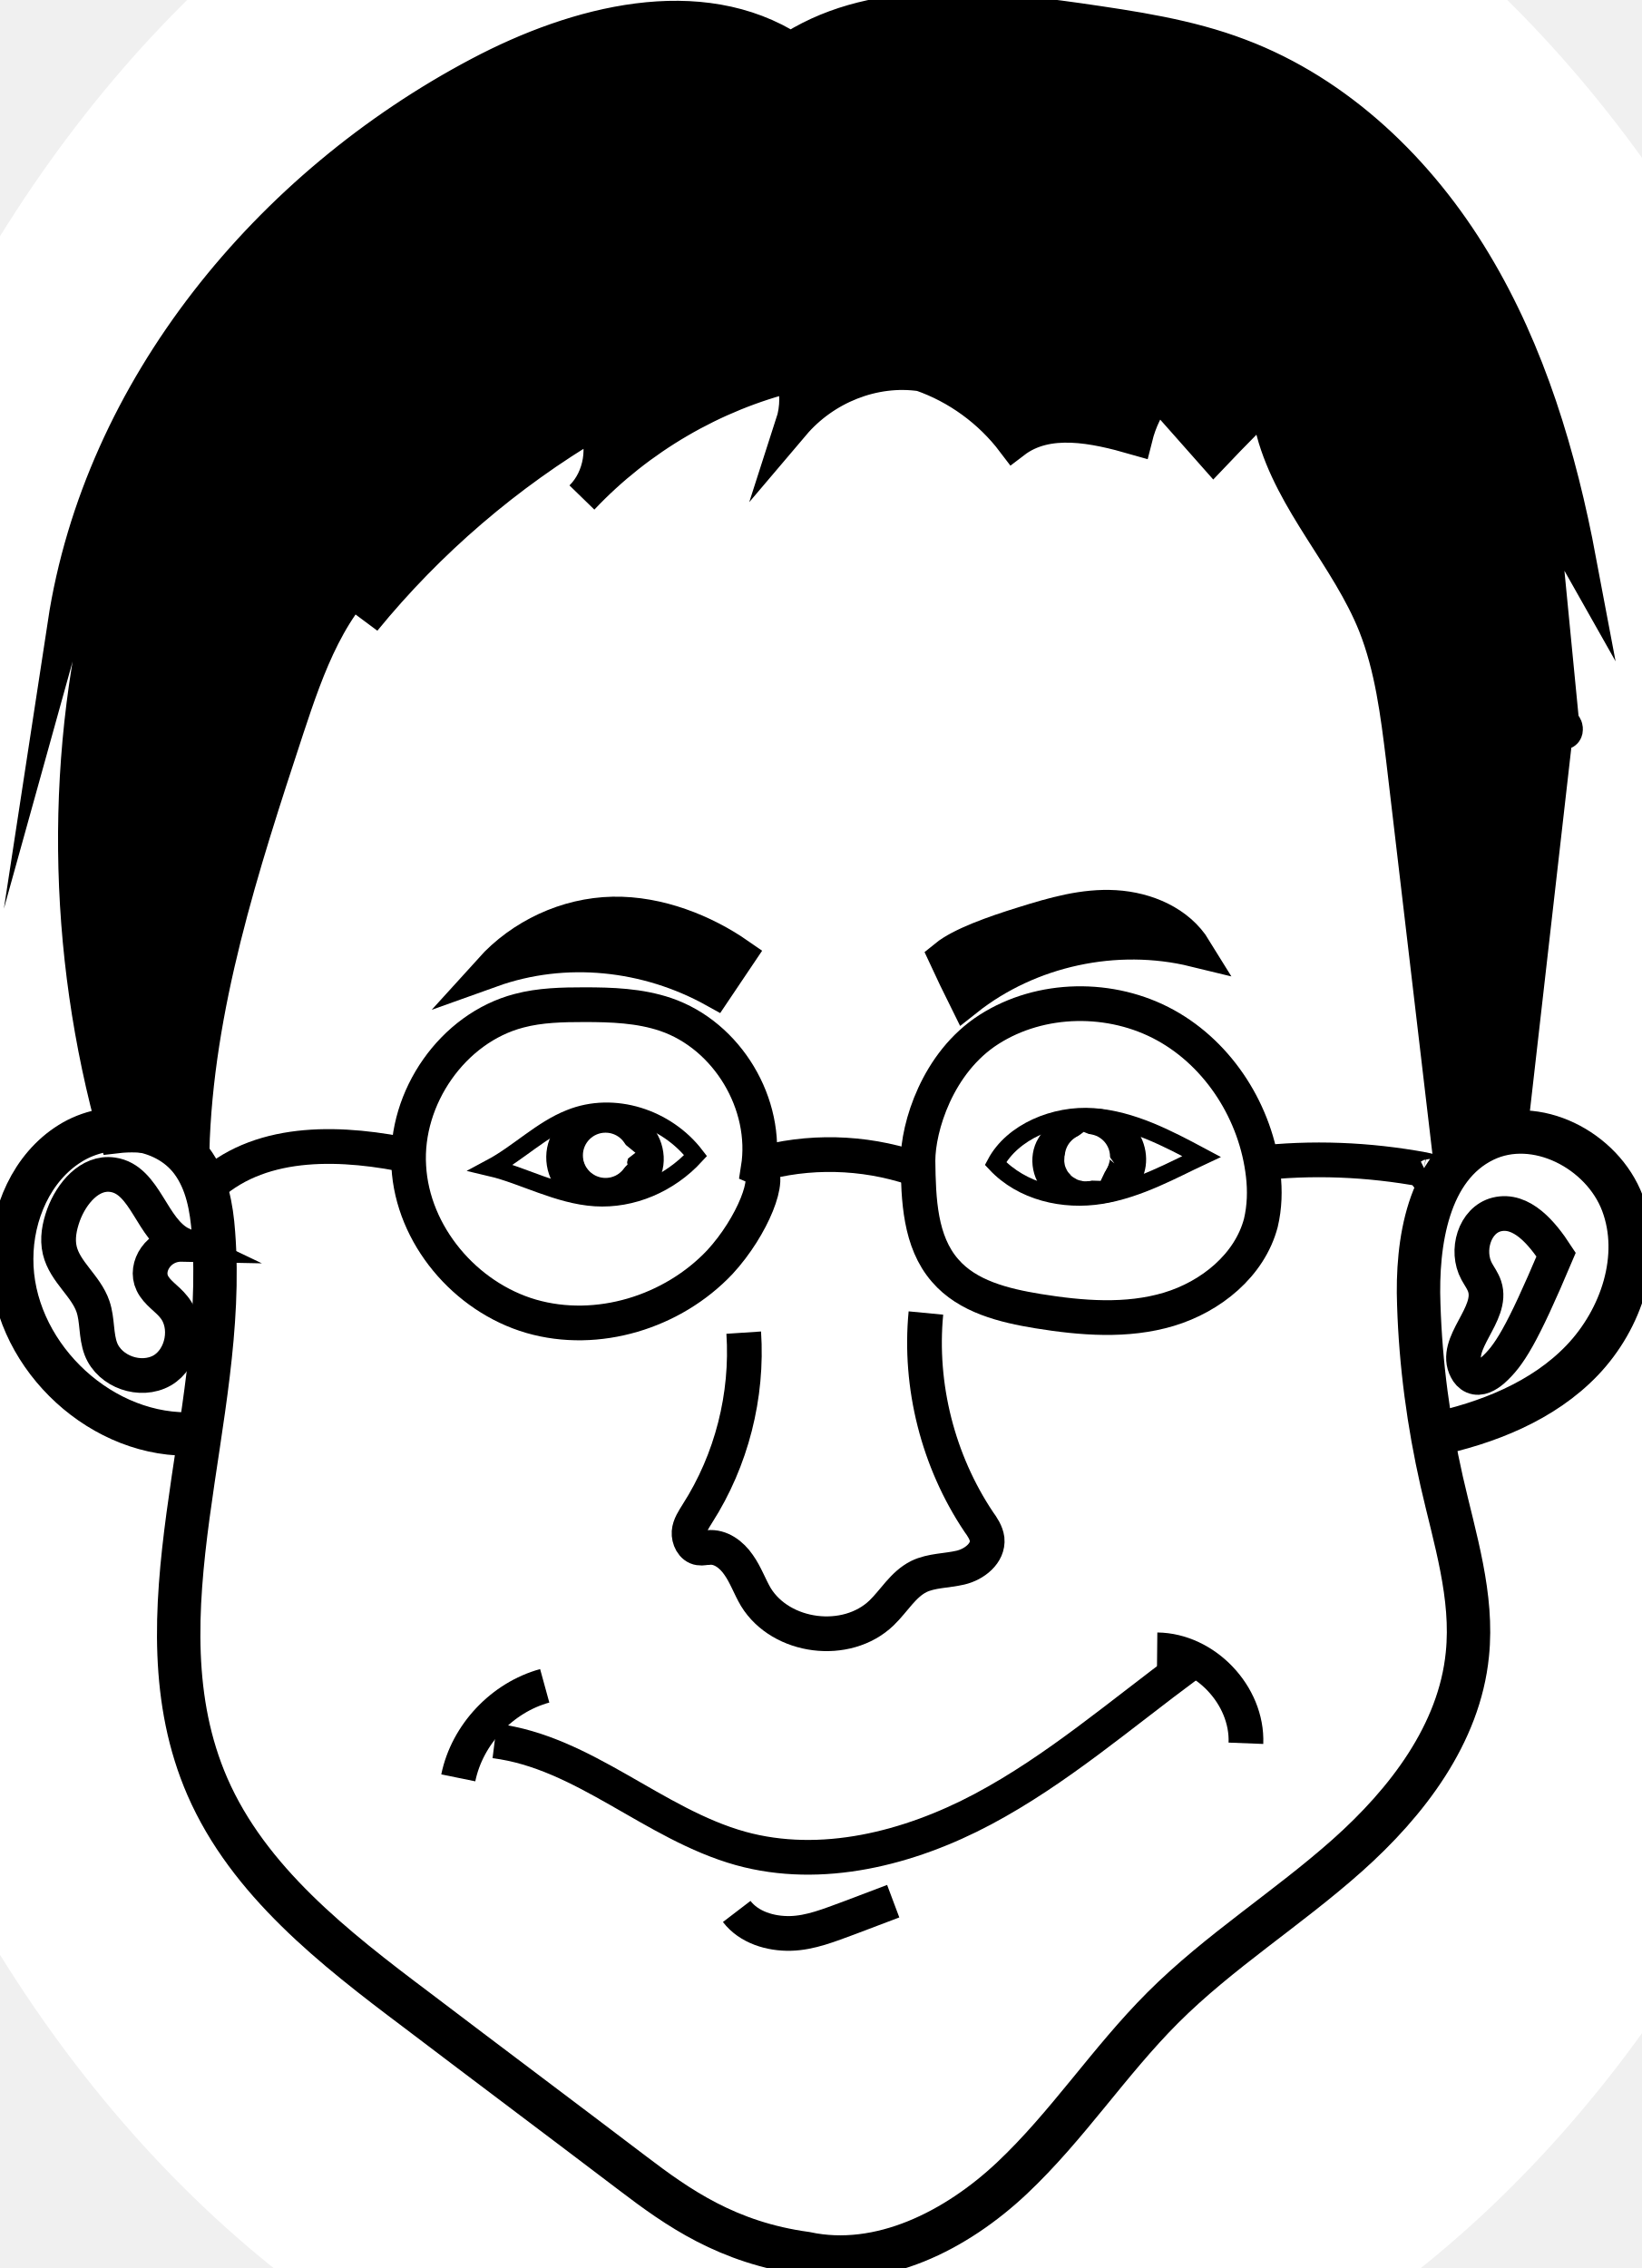
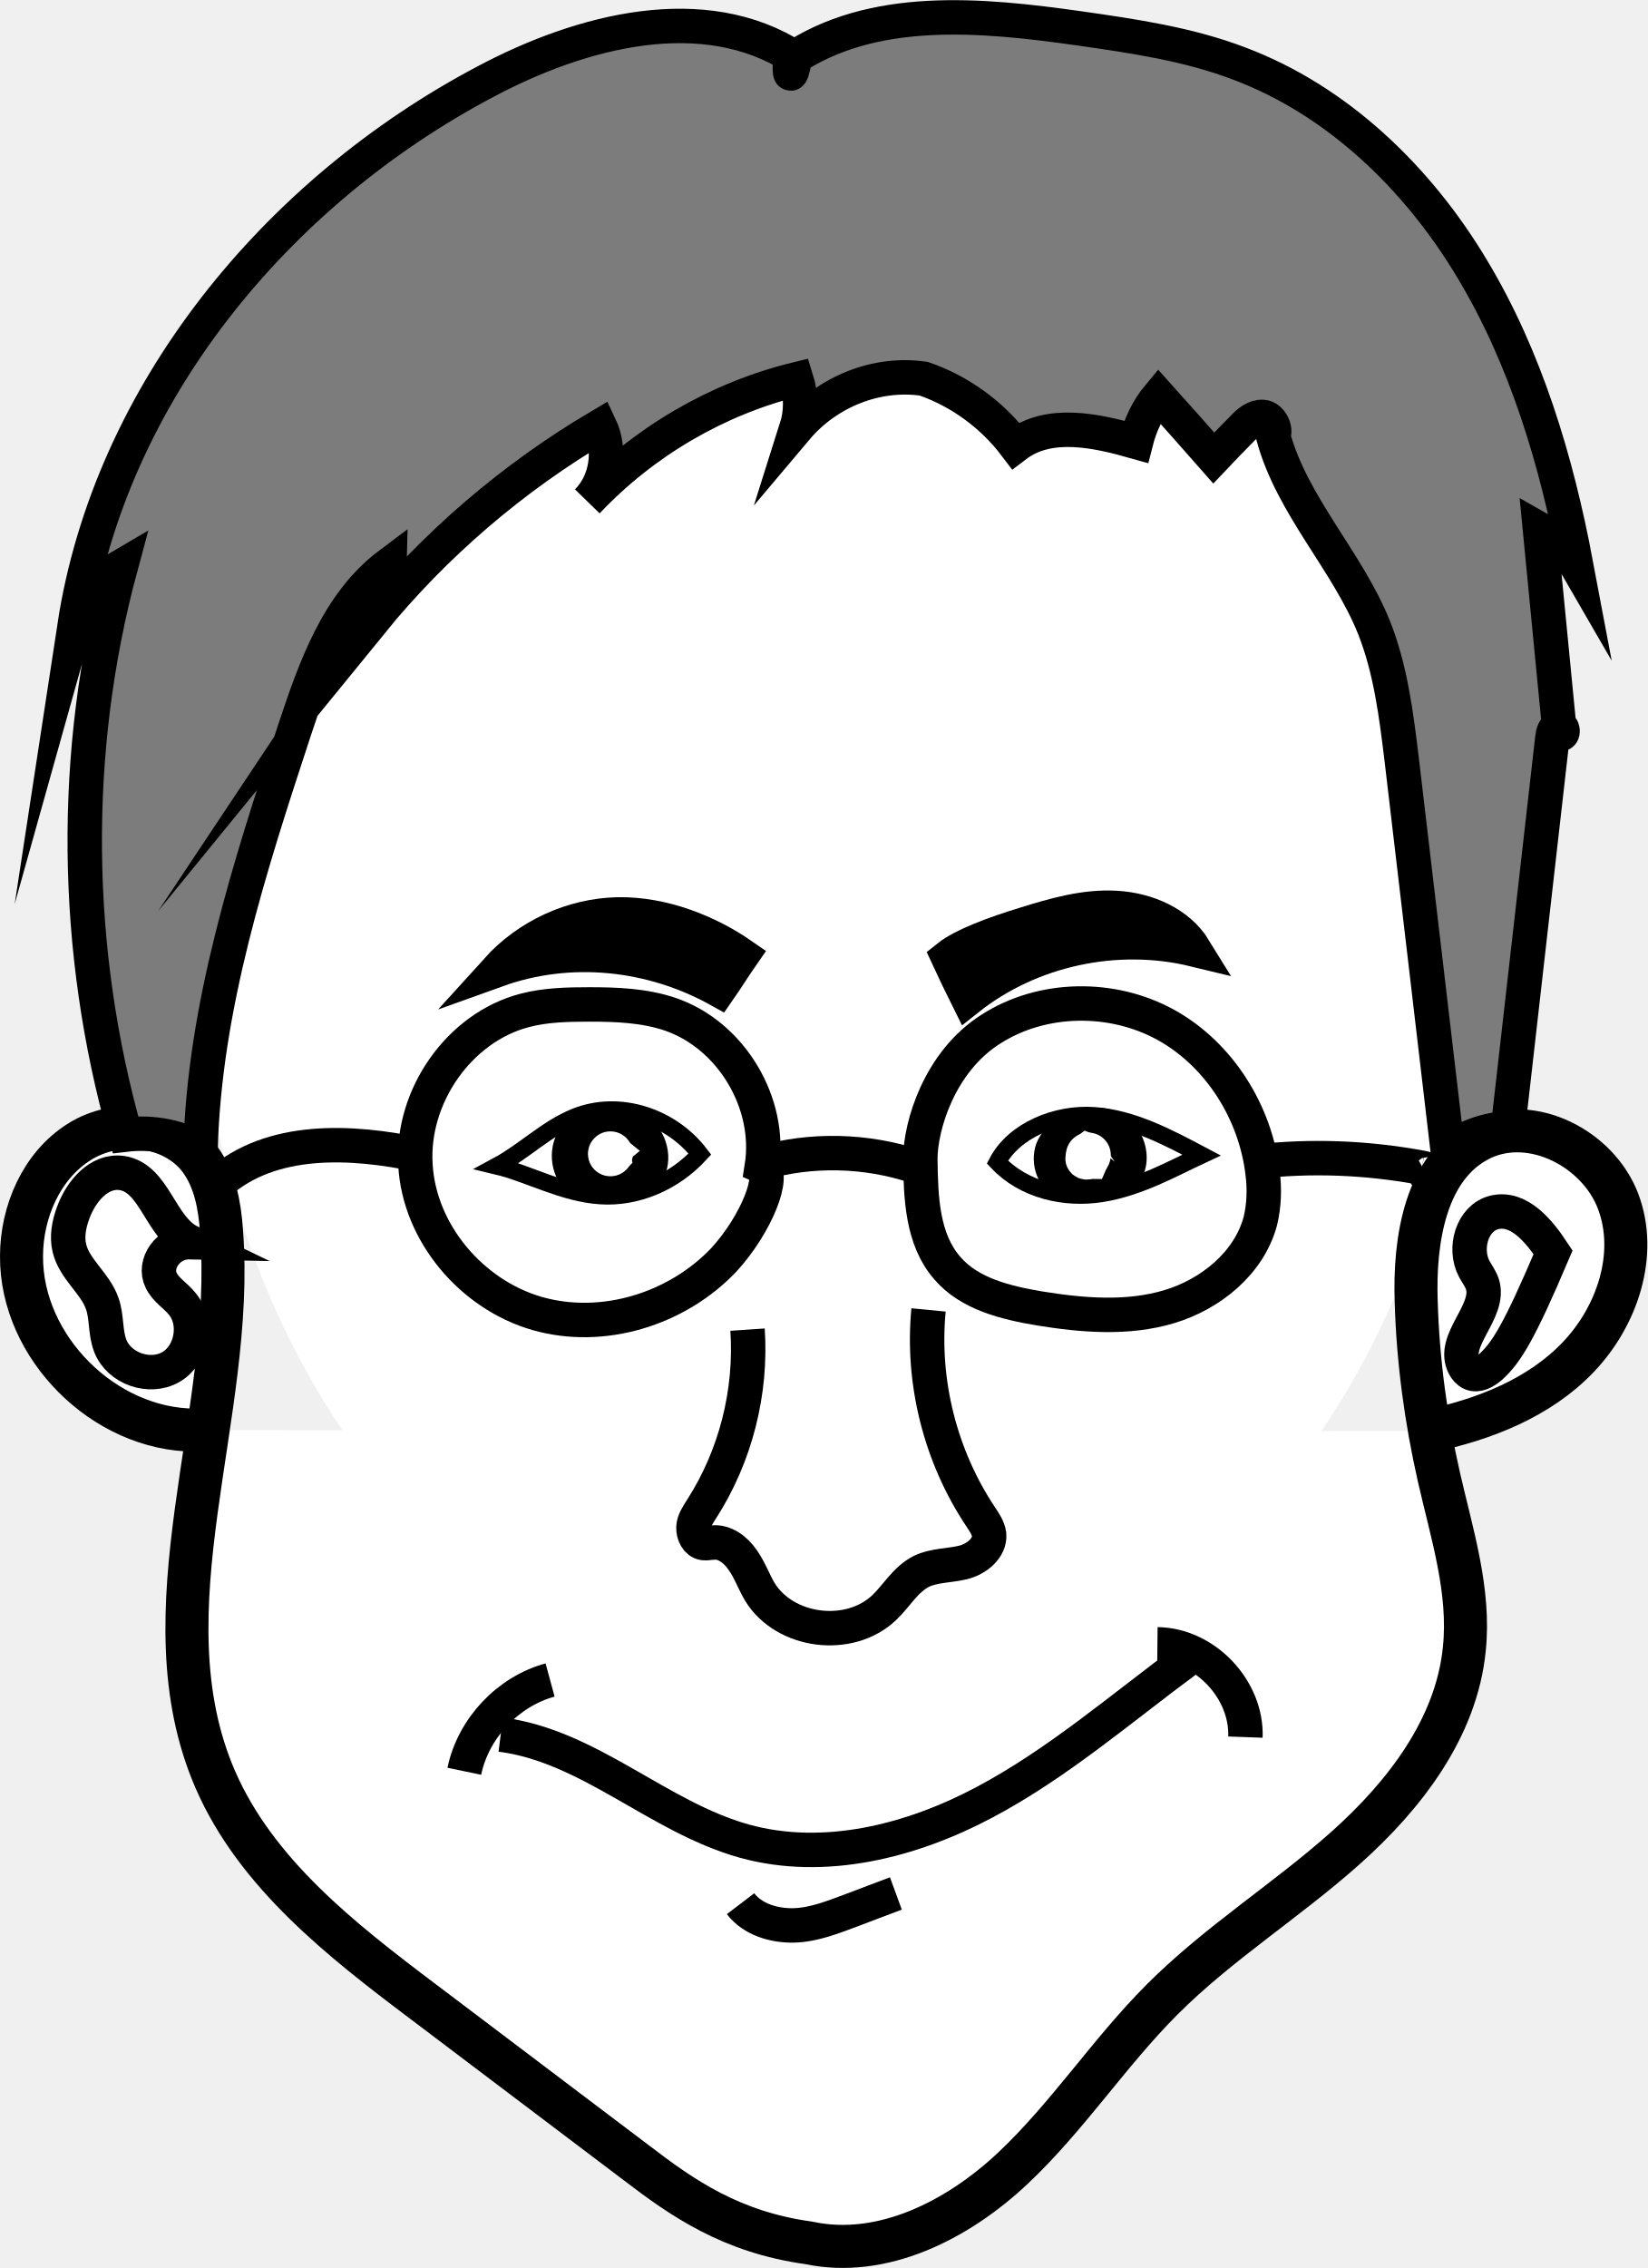
- <svg xmlns="http://www.w3.org/2000/svg" version="1.1" id="svg59" x="0px" y="0px" viewBox="0 0 653 902" style="enable-background:new 0 0 653 902;" xml:space="preserve">
-   <defs id="defs33" />
+ <svg xmlns="http://www.w3.org/2000/svg" version="1.1" id="svg59" x="0px" y="0px" viewBox="0 0 660.808 909.463" xml:space="preserve" width="660.808" height="909.463">
+   <defs id="defs36" />
  <style type="text/css" id="style2">
- 	.st0{fill:none;stroke:#000000;stroke-width:9.29;stroke-miterlimit:18.58;}
- 	.st1{fill:none;stroke:#000000;stroke-width:7.432;stroke-miterlimit:18.58;}
- 	.st2{stroke:#000000;stroke-width:7.432;stroke-miterlimit:18.58;}
- 	.st3{fill:none;stroke:#000000;stroke-width:3.716;stroke-miterlimit:18.58;}
- 	.st4{stroke:#000000;stroke-width:3.716;stroke-miterlimit:18.58;}
- 	.st5{fill:none;stroke:#FFFFFF;stroke-width:7.432;stroke-miterlimit:18.58;}
- 	.st6{fill:#FFFFFF;stroke:#000000;stroke-width:7.432;stroke-miterlimit:18.58;}
- 	.st7{display:none;}
- 	.st8{display:inline;fill:none;stroke:#000000;stroke-width:4;stroke-miterlimit:10;}
- 	.st9{display:inline;stroke:#000000;stroke-width:4;stroke-miterlimit:10;}
+ 	.st0{display:none;}
+ 	.st1{display:inline;fill:none;stroke:#000000;stroke-width:4;stroke-miterlimit:10;}
+ 	.st2{display:inline;stroke:#000000;stroke-width:4;stroke-miterlimit:10;}
+ 	.st3{fill:#FFFFFF;stroke:#000000;stroke-width:17.26;stroke-miterlimit:34.521;}
+ 	.st4{fill:none;stroke:#000000;stroke-width:13.808;stroke-miterlimit:34.521;}
+ 	.st5{fill:#FFFFFF;stroke:#000000;stroke-width:13.808;stroke-miterlimit:34.521;}
+ 	.st6{stroke:#000000;stroke-width:13.808;stroke-miterlimit:34.521;}
+ 	.st7{fill:#7C7C7C;stroke:#000000;stroke-width:13.808;stroke-miterlimit:34.521;}
+ 	.st8{fill:none;stroke:#000000;stroke-width:6.904;stroke-miterlimit:34.521;}
+ 	.st9{stroke:#000000;stroke-width:6.904;stroke-miterlimit:34.521;}
+ 	.st10{fill:none;stroke:#FFFFFF;stroke-width:13.808;stroke-miterlimit:34.521;}
+ 	.st11{fill:#FFFFFF;}
</style>
-   <ellipse style="opacity:1;fill:#ffffff;fill-opacity:1;fill-rule:evenodd;stroke:#ffffff;stroke-width:60.382;stroke-miterlimit:4;stroke-dasharray:none;stroke-opacity:1" id="path841" cx="336.951" cy="435.7" rx="399.564" ry="519.647" />
-   <g id="Face" transform="matrix(1.857972,0,0,1.857972,-637.8414,-271.3446)">
-     <path id="path7" class="st0" d="M383.3,453c-19.7,0-37.6-17.9-37.5-37.5   c0-9.6,4.3-19.6,12.5-24.7c8.1-5.1,20.2-4,26,3.7c3.3,4.4,4.3,10,4.7,15.5c3.1,39.8-17.2,81.9-1.3,118.5   c8.8,20.2,27.1,34.5,44.8,47.8c15.4,11.7,30.9,23.3,46.3,35c9.6,7.3,20.2,14.8,37,17.1c15.9,3.4,32.2-4.9,44.1-16.1   s20.8-25,32.3-36.5c12.1-12.1,26.7-21.2,39.5-32.6s24-26,25.7-43c1.3-12.5-2.7-24.8-5.5-37.1c-2.8-12.4-4.5-25-4.9-37.8   c-0.5-13.4,2-29.4,14-35.2c11-5.3,25.3,2.1,29.6,13.5c4.3,11.4-0.2,24.8-8.6,33.6s-20.4,13.5-32.3,16" />
-     <path id="path9" class="st1" d="M501,555.2c2.6,3.4,7.2,4.8,11.5,4.7s8.4-1.8,12.5-3.3   c3.2-1.2,6.3-2.4,9.5-3.6" />
-     <path id="path11" class="st1" d="M449.2,518.7c19.1,2.4,34,17.8,52.6,23   c17.3,4.8,36.1,0,51.9-8.4s29.5-20.3,44-31" />
-     <path id="path13" class="st1" d="M459.9,506.9c-9.1,2.5-16.6,10.4-18.5,19.7" />
-     <path id="path15" class="st1" d="M591,499.2c10.2,0.1,19.4,9.7,19,20" />
-     <path id="path17" class="st1" d="M502.5,431.3c0.9,13.5-2.6,27.3-9.9,38.7   c-0.8,1.3-1.7,2.6-1.8,4s0.7,3.2,2.2,3.4c0.6,0.1,1.2-0.1,1.9-0.1c2.6-0.3,5,1.5,6.5,3.7c1.5,2.1,2.4,4.7,3.7,6.9   c5.4,8.8,19.4,10.6,26.9,3.4c2.7-2.6,4.6-6.1,8-7.8c2.7-1.3,5.9-1.2,8.9-1.9s6-3.1,5.7-6.1c-0.2-1.4-1-2.6-1.8-3.7   c-8.7-13-12.8-29.1-11.3-44.7" />
-     <path id="path19" class="st1" d="M676.4,414.6c-3-4.6-7.4-9.9-12.7-8.6   c-4.8,1.2-6.7,7.8-4.3,12.2c0.6,1.1,1.3,2,1.7,3.2c2,6-6.9,12.2-3.9,17.8c0.3,0.6,0.8,1.2,1.5,1.5c1.4,0.6,2.9-0.3,4.1-1.3   C666.3,436.3,669,432.1,676.4,414.6L676.4,414.6z" />
-     <path id="path21" class="st1" d="M382.2,412.4c-6.5-3.1-7.7-13.9-14.8-14.9   c-4.9-0.7-8.8,4-10.5,8.6c-0.9,2.5-1.4,5.1-0.8,7.6c1.1,4.6,5.6,7.6,7.1,12c1,2.9,0.6,6.2,1.7,9.1c1.9,4.9,8.5,7.2,13.1,4.6   c4.5-2.6,5.8-9.6,2.5-13.6c-1.4-1.8-3.6-3-4.6-5.1C374.2,417.2,377.3,412.3,382.2,412.4L382.2,412.4z" />
-     <path id="path23" class="st1" d="M505.6,396.2c2.2-13.8-6.6-28.5-19.8-33   c-5.6-1.9-11.6-2.1-17.4-2.1c-4.7,0-9.5,0.1-14,1.3c-14.2,3.7-24.5,18.6-23.6,33.3c0.8,14.7,12.1,28,26.2,32.1   c14.2,4.1,30.3-0.9,40.4-11.6C504.4,408.6,508.7,397.7,505.6,396.2L505.6,396.2z" />
-     <path id="path25" class="st1" d="M539.8,394.5c0.1,8.3,0.4,17.3,5.8,23.5   c4.8,5.6,12.6,7.5,19.9,8.7c9.3,1.5,19,2.3,28-0.4c9-2.7,17.3-9.4,19.7-18.5c0.8-3.4,0.9-6.9,0.5-10.3c-1.5-13.1-9.3-25.6-20.9-32   c-11.6-6.4-26.7-6.2-37.8,0.9S539.8,387.4,539.8,394.5L539.8,394.5z" />
-     <path id="path27" class="st1" d="M612.1,395.1c12-1.4,24.1-0.9,36,1.3c0.7,0.1,1.5,0.4,1.5,1.1   s-1.4,0.2-0.8-0.1" />
-     <path id="path29" class="st1" d="M431.8,393.6c-14.9-3.2-32.1-4-43.5,6.1" />
-     <path id="path31" class="st2" d="M545.8,350.9c1.4,3,2.8,6,4.3,9c13.5-10.7,32.1-14.7,48.9-10.6   c-3.5-5.7-10.3-8.6-17-9s-13.2,1.5-19.6,3.5C555.9,345.8,549,348.3,545.8,350.9L545.8,350.9z" />
-     <path id="path33" class="st2" d="M501.3,350.5c-1.7,2.5-3.3,5-5,7.5c-14.4-8-32-10-47.9-4.3   c6.6-7.3,16.2-11.8,26.1-12C484.3,341.5,494.1,345.5,501.3,350.5z" />
-     <path id="path35" class="st2" d="M512.8,156.8c-19.7-12.7-46-5.9-66.8,5.1   c-45.1,23.8-81.1,67.3-88.8,117.7c1.5-5.4,5.2-10.2,10-13c-10.8,40-10.2,82.9,1,122.6c5.9-0.7,12,0.5,16.2,3.3   c0.8-31,10.6-61.1,20.3-90.6c4.4-13.3,9.3-27.4,20.5-35.8c-0.1,4.5-1.5,8.9-4,12.6c13.8-16.9,30.6-31.3,49.4-42.4   c2.5,5.2,1.4,12.1-2.7,16.2c12.1-12.8,28-22.1,45.1-26.3c1.1,3.4,1.1,7.2,0,10.6c6.7-7.9,17.3-12.2,27.5-10.7   c7.8,2.7,14.8,7.8,19.8,14.4c7.2-5.5,17.3-3.3,26-0.8c0.9-3.6,2.5-7,4.9-9.9c4,4.4,7.9,8.9,11.9,13.4c2-2.1,4.1-4.3,6.2-6.4   c1.2-1.3,2.7-2.6,4.4-2.5s3,2.8,2.2,4.1c4.1,15.1,16,26.9,21.8,41.4c3.6,9.1,4.8,18.9,6,28.6c3.3,28,6.6,56,9.9,84.1   c3.8-2.8,8.4-4.4,13-4.7c3.2-28.1,6.4-56.1,9.6-84.2c0.1-1,0.4-2.2,1.4-2.4c1-0.2,1.1,1.9,0.2,1.5c-1.4-14.7-2.9-29.5-4.3-44.2   c3.2,1.8,6,4.4,7.8,7.6c-4.2-22.3-10.8-44.5-22.5-63.9c-11.7-19.5-29-36.2-50.2-44.2c-11-4.2-22.8-5.9-34.5-7.6   c-21.3-3-44.7-5.2-62.5,6.9C511.6,159.9,511.6,162.5,512.8,156.8L512.8,156.8z" />
-     <path id="path37" class="st3" d="M600.5,393.6c-7.3-3.9-14.9-7.9-23.2-8.5   c-8.2-0.6-17.3,3.2-20.9,10c5.7,6.1,14.6,8.1,22.6,6.8C587.1,400.6,594.5,396.4,600.5,393.6z" />
-     <path id="path39" class="st4" d="M577.1,386.7c-3.7-0.9-8,0.6-9.9,3.9c-2,3.2-1.1,8,2.1,10.1   c2,1.3,4.6,1.4,7,1.3c3.1-0.1,6.6-0.5,8.7-2.8c0.9-1,1.5-2.4,1.7-3.8c0.5-3.5-1.3-7.3-4.5-9C579,384.6,574.8,385.1,577.1,386.7   L577.1,386.7z" />
-     <path id="path41" class="st4" d="M473,384.1c-4.3,0-8.6,2.4-10.3,6.4c-1.6,4,0,9.2,3.9,10.9   c2.2,1,4.7,0.8,7.1,0.6c2.8-0.3,5.8-0.8,7.8-2.7c3-2.9,2.5-8.3-0.4-11.3C478.3,384.9,473.7,383.9,473,384.1L473,384.1z" />
-     <path id="path43" class="st3" d="M448.4,396c5.8-3.1,10.8-8.2,16.9-10.6c9.4-3.8,20.7-0.1,26.9,8   c-5.6,6.1-13.6,9.5-21.5,9C462.8,401.9,455.2,397.6,448.4,396z" />
-     <path id="path45" class="st5" d="M576.3,393.7c-0.5-0.7-1.8,0.2-1.4,1s1.7,0.6,2-0.2   s-0.3-1.7-1.1-2c-1,0.7-0.4,2.6,0.8,2.6C576.9,394.5,576.1,393.8,576.3,393.7L576.3,393.7z" />
-     <path id="path47" class="st6" d="M473.4,393.9c-0.2-0.4-0.8-0.6-1.1-0.2s0.3,1,0.6,0.6   c0.3-0.3-0.5-0.8-0.5-0.4c0,0.5,0.8,0.6,1,0.2C473.6,393.8,473,393.2,473.4,393.9z" />
-     <path id="path49" class="st5" d="M473.4,392.7c-0.6-0.5-1.6,0.1-1.5,0.9c0.1,0.7,1.2,1,1.7,0.5   c-0.1-0.5-0.6-0.8-1-0.7c-0.3,0.1-0.3,0.6-0.1,0.8s0.6,0,0.7-0.3C472.8,393.6,472.5,393.4,473.4,392.7z" />
-     <path id="path51" class="st1" d="M507.5,394.8c10.9-2.7,22.7-2,33.3,2" />
+   <g id="g871" transform="translate(4.031136,3.177551)">
+     <ellipse ry="306.983" rx="253.831" cy="375.898" cx="329.763" id="path845" style="opacity:1;fill:#ffffff;fill-opacity:1;fill-rule:evenodd;stroke:none;stroke-width:61.542;stroke-miterlimit:4;stroke-dasharray:none;stroke-opacity:1" />
+     <g id="g33">
+       <path d="M 74.3,570.3 C 37.7,570.3 4.4,537 4.6,500.6 c 0,-17.8 8,-36.4 23.2,-45.9 15,-9.5 37.5,-7.4 48.3,6.9 6.1,8.2 8,18.6 8.7,28.8 5.8,73.9 -32,152.2 -2.4,220.2 16.4,37.5 50.4,64.1 83.2,88.8 28.6,21.7 57.4,43.3 86,65 17.8,13.6 37.5,27.5 68.7,31.8 29.5,6.3 59.8,-9.1 81.9,-29.9 22.1,-20.8 38.6,-46.4 60,-67.8 22.5,-22.5 49.6,-39.4 73.4,-60.6 23.8,-21.2 44.6,-48.3 47.7,-79.9 2.4,-23.2 -5,-46.1 -10.2,-68.9 -5.2,-23 -8.4,-46.4 -9.1,-70.2 -0.9,-24.9 3.7,-54.6 26,-65.4 20.4,-9.8 47,3.9 55,25.1 8,21.2 -0.4,46.1 -16,62.4 -15.6,16.4 -37.9,25.1 -60,29.7" class="st3" id="path7" style="fill:#ffffff;stroke:#000000;stroke-width:17.26;stroke-miterlimit:34.521" />
+       <path d="m 293,760.2 c 4.8,6.3 13.4,8.9 21.4,8.7 8,-0.2 15.6,-3.3 23.2,-6.1 5.9,-2.2 11.7,-4.5 17.7,-6.7" class="st4" id="path9" style="fill:none;stroke:#000000;stroke-width:13.808;stroke-miterlimit:34.521" />
+       <path d="m 196.8,692.4 c 35.5,4.5 63.2,33.1 97.7,42.7 32.1,8.9 67.1,0 96.4,-15.6 29.4,-15.6 54.8,-37.7 81.8,-57.6" class="st4" id="path11" style="fill:none;stroke:#000000;stroke-width:13.808;stroke-miterlimit:34.521" />
+       <path d="m 216.6,670.5 c -16.9,4.6 -30.8,19.3 -34.4,36.6" class="st4" id="path13" style="fill:none;stroke:#000000;stroke-width:13.808;stroke-miterlimit:34.521" />
+       <path d="m 460.2,656.2 c 19,0.2 36,18 35.3,37.2" class="st4" id="path15" style="fill:none;stroke:#000000;stroke-width:13.808;stroke-miterlimit:34.521" />
+       <path d="m 295.8,530 c 1.7,25.1 -4.8,50.7 -18.4,71.9 -1.5,2.4 -3.2,4.8 -3.3,7.4 -0.1,2.6 1.3,5.9 4.1,6.3 1.1,0.2 2.2,-0.2 3.5,-0.2 4.8,-0.6 9.3,2.8 12.1,6.9 2.8,3.9 4.5,8.7 6.9,12.8 10,16.4 36,19.7 50,6.3 5,-4.8 8.5,-11.3 14.9,-14.5 5,-2.4 11,-2.2 16.5,-3.5 5.5,-1.3 11.1,-5.8 10.6,-11.3 -0.4,-2.6 -1.9,-4.8 -3.3,-6.9 -16.2,-24.2 -23.8,-54.1 -21,-83.1" class="st4" id="path17" style="fill:none;stroke:#000000;stroke-width:13.808;stroke-miterlimit:34.521" />
+       <path d="m 618.9,499 c -5.6,-8.5 -13.7,-18.4 -23.6,-16 -8.9,2.2 -12.4,14.5 -8,22.7 1.1,2 2.4,3.7 3.2,5.9 3.7,11.1 -12.8,22.7 -7.2,33.1 0.6,1.1 1.5,2.2 2.8,2.8 2.6,1.1 5.4,-0.6 7.6,-2.4 6.4,-5.8 11.4,-13.6 25.2,-46.1 z" class="st5" id="path19" style="fill:#ffffff;stroke:#000000;stroke-width:13.808;stroke-miterlimit:34.521" />
+       <path d="M 72.3,494.9 C 60.2,489.1 58,469.1 44.8,467.2 c -9.1,-1.3 -16.4,7.4 -19.5,16 -1.7,4.6 -2.6,9.5 -1.5,14.1 2,8.5 10.4,14.1 13.2,22.3 1.9,5.4 1.1,11.5 3.2,16.9 3.5,9.1 15.8,13.4 24.3,8.5 8.4,-4.8 10.8,-17.8 4.6,-25.3 -2.6,-3.3 -6.7,-5.6 -8.5,-9.5 -3.2,-6.4 2.6,-15.5 11.7,-15.3 z" class="st5" id="path21" style="fill:#ffffff;stroke:#000000;stroke-width:13.808;stroke-miterlimit:34.521" />
+       <path d="m 301.5,464.8 c 4.1,-25.6 -12.3,-53 -36.8,-61.3 -10.4,-3.5 -21.6,-3.9 -32.3,-3.9 -8.7,0 -17.7,0.2 -26,2.4 -26.4,6.9 -45.5,34.6 -43.8,61.9 1.5,27.3 22.5,52 48.7,59.6 26.4,7.6 56.3,-1.7 75.1,-21.6 12.9,-14.1 20.9,-34.3 15.1,-37.1 z" class="st4" id="path23" style="fill:none;stroke:#000000;stroke-width:13.808;stroke-miterlimit:34.521" />
+       <path d="m 365.1,461.6 c 0.2,15.4 0.7,32.1 10.8,43.7 8.9,10.4 23.4,13.9 37,16.2 17.3,2.8 35.3,4.3 52,-0.7 16.7,-5 32.1,-17.5 36.6,-34.4 1.5,-6.3 1.7,-12.8 0.9,-19.1 -2.8,-24.3 -17.3,-47.6 -38.8,-59.5 -21.6,-11.9 -49.6,-11.5 -70.2,1.7 -20.7,13.1 -28.3,38.9 -28.3,52.1 z" class="st4" id="path25" style="fill:none;stroke:#000000;stroke-width:13.808;stroke-miterlimit:34.521" />
+       <path d="m 499.4,462.7 c 22.3,-2.6 44.8,-1.7 66.9,2.4 1.3,0.2 2.8,0.7 2.8,2 0,1.3 -2.6,0.4 -1.5,-0.2" class="st4" id="path27" style="fill:none;stroke:#000000;stroke-width:13.808;stroke-miterlimit:34.521" />
+       <path d="m 164.4,460 c -27.7,-5.9 -59.6,-7.4 -80.8,11.3" class="st4" id="path29" style="fill:none;stroke:#000000;stroke-width:13.808;stroke-miterlimit:34.521" />
+       <path d="m 376.2,380.6 c 2.6,5.6 5.2,11.1 8,16.7 25.1,-19.9 59.6,-27.3 90.9,-19.7 -6.5,-10.6 -19.1,-16 -31.6,-16.7 -12.4,-0.7 -24.5,2.8 -36.4,6.5 -12.1,3.7 -24.9,8.4 -30.9,13.2 z" class="st6" id="path31" style="stroke:#000000;stroke-width:13.808;stroke-miterlimit:34.521" />
+       <path d="m 293.6,379.9 c -3.2,4.6 -6.1,9.3 -9.3,13.9 -26.8,-14.9 -59.5,-18.6 -89,-8 12.3,-13.6 30.1,-21.9 48.5,-22.3 18.2,-0.3 36.4,7.1 49.8,16.4 z" class="st6" id="path33" style="stroke:#000000;stroke-width:13.808;stroke-miterlimit:34.521" />
+       <path d="M 314.9,20 C 278.3,-3.6 229.4,9 190.8,29.5 107,73.7 40.1,154.5 25.8,248.2 c 2.8,-10 9.7,-19 18.6,-24.2 -20.1,74.3 -19,154 1.9,227.8 11,-1.3 22.3,0.9 30.1,6.1 1.5,-57.6 19.7,-113.5 37.7,-168.3 8.2,-24.7 17.3,-50.9 38.1,-66.5 -0.2,8.4 -2.8,16.5 -7.4,23.4 25.6,-31.4 56.9,-58.2 91.8,-78.8 4.6,9.7 2.6,22.5 -5,30.1 22.5,-23.8 52,-41.1 83.8,-48.9 2,6.3 2,13.4 0,19.7 12.4,-14.7 32.1,-22.7 51.1,-19.9 14.5,5 27.5,14.5 36.8,26.8 13.4,-10.2 32.1,-6.1 48.3,-1.5 1.7,-6.7 4.6,-13 9.1,-18.4 7.4,8.2 14.7,16.5 22.1,24.9 3.7,-3.9 7.6,-8 11.5,-11.9 2.2,-2.4 5,-4.8 8.2,-4.6 3.2,0.2 5.6,5.2 4.1,7.6 7.6,28.1 29.7,50 40.5,76.9 6.7,16.9 8.9,35.1 11.1,53.1 6.1,52 12.3,104 18.4,156.3 7.1,-5.2 15.6,-8.2 24.2,-8.7 5.9,-52.2 11.9,-104.2 17.8,-156.4 0.2,-1.9 0.7,-4.1 2.6,-4.5 1.9,-0.4 2,3.5 0.4,2.8 -2.6,-27.3 -5.4,-54.8 -8,-82.1 5.9,3.3 11.1,8.2 14.5,14.1 C 620.3,181.7 608,140.4 586.3,104.4 564.6,68.2 532.4,37.1 493,22.3 472.6,14.5 450.6,11.3 428.9,8.2 389.3,2.6 345.8,-1.5 312.8,21 c -0.1,4.7 -0.1,9.6 2.1,-1 z" class="st7" id="path35" style="fill:#7c7c7c;stroke:#000000;stroke-width:13.808;stroke-miterlimit:34.521" />
+       <path d="m 477.9,460 c -13.6,-7.2 -27.7,-14.7 -43.1,-15.8 -15.2,-1.1 -32.1,5.9 -38.8,18.6 10.6,11.3 27.1,15 42,12.6 15,-2.4 28.7,-10.2 39.9,-15.4 z" class="st8" id="path37" style="fill:none;stroke:#000000;stroke-width:6.904;stroke-miterlimit:34.521" />
+       <path d="m 434.4,447.1 c -6.9,-1.7 -14.9,1.1 -18.4,7.2 -3.7,5.9 -2,14.9 3.9,18.8 3.7,2.4 8.5,2.6 13,2.4 5.8,-0.2 12.3,-0.9 16.2,-5.2 1.7,-1.9 2.8,-4.5 3.2,-7.1 0.9,-6.5 -2.4,-13.6 -8.4,-16.7 -6,-3.3 -13.8,-2.3 -9.5,0.6 z" class="st9" id="path39" style="stroke:#000000;stroke-width:6.904;stroke-miterlimit:34.521" />
+       <path d="m 241,442.3 c -8,0 -16,4.5 -19.1,11.9 -3,7.4 0,17.1 7.2,20.3 4.1,1.9 8.7,1.5 13.2,1.1 5.2,-0.6 10.8,-1.5 14.5,-5 5.6,-5.4 4.6,-15.4 -0.7,-21 -5.3,-5.8 -13.8,-7.7 -15.1,-7.3 z" class="st9" id="path41" style="stroke:#000000;stroke-width:6.904;stroke-miterlimit:34.521" />
+       <path d="m 195.3,464.4 c 10.8,-5.8 20.1,-15.2 31.4,-19.7 17.5,-7.1 38.5,-0.2 50,14.9 -10.4,11.3 -25.3,17.7 -39.9,16.7 -14.8,-0.9 -28.9,-8.9 -41.5,-11.9 z" class="st8" id="path43" style="fill:none;stroke:#000000;stroke-width:6.904;stroke-miterlimit:34.521" />
+       <path d="m 432.9,460.1 c -0.9,-1.3 -3.3,0.4 -2.6,1.9 0.7,1.5 3.2,1.1 3.7,-0.4 0.5,-1.5 -0.6,-3.2 -2,-3.7 -1.9,1.3 -0.7,4.8 1.5,4.8 0.5,-1.1 -1,-2.4 -0.6,-2.6 z" class="st10" id="path45" style="fill:none;stroke:#ffffff;stroke-width:13.808;stroke-miterlimit:34.521" />
+       <path d="m 241.7,460.5 c -0.4,-0.7 -1.5,-1.1 -2,-0.4 -0.6,0.7 0.6,1.9 1.1,1.1 0.6,-0.6 -0.9,-1.5 -0.9,-0.7 0,0.9 1.5,1.1 1.9,0.4 0.3,-0.6 -0.8,-1.7 -0.1,-0.4 z" class="st5" id="path47" style="fill:#ffffff;stroke:#000000;stroke-width:13.808;stroke-miterlimit:34.521" />
+       <path d="m 241.7,458.3 c -1.1,-0.9 -3,0.2 -2.8,1.7 0.2,1.3 2.2,1.9 3.2,0.9 -0.2,-0.9 -1.1,-1.5 -1.9,-1.3 -0.6,0.2 -0.6,1.1 -0.2,1.5 0.4,0.4 1.1,0 1.3,-0.6 -0.7,-0.5 -1.2,-0.9 0.4,-2.2 z" class="st10" id="path49" style="fill:none;stroke:#ffffff;stroke-width:13.808;stroke-miterlimit:34.521" />
+       <path d="m 305.1,462.2 c 20.3,-5 42.2,-3.7 61.9,3.7" class="st4" id="path51" style="fill:none;stroke:#000000;stroke-width:13.808;stroke-miterlimit:34.521" />
+       <circle r="9" cy="460" cx="432.5" class="st11" id="path842-0" style="fill:#ffffff" />
+       <circle r="9" cy="459.5" cx="240.8" class="st11" id="path842" style="fill:#ffffff" />
+     </g>
  </g>
-   <g id="NeckBody" transform="translate(-205.1009,-59.26379)" class="st7">
-     <path id="path54" class="st8" d="M461.6,602.5c0.6,15.4,1.1,30.7,1.7,46.1   c0.1,2.6,0.2,5.3,0.9,7.8c0.7,2.7,2,5.1,3.3,7.6c3.9,7.4,8,15,14.2,20.7c9.3,8.5,22.7,11.7,35.2,10.1c12.5-1.6,24.1-7.7,34-15.5   c4.6-3.7,9-8,11.2-13.5c3.4-8.9,0.3-18.8-2-28s-3.1-20.3,3.5-27.1" />
-     <path id="path56" class="st9" d="M463.4,632.5c-28.9,15.1-52.7,38.1-76,60.8   c-7.8,7.6-16.4,18.4-11.6,28.3c1.3,2.8,3.6,5.1,4,8.2c0.4,3-1.1,6.3,0.2,9c2.1,4.2,9.9,4,10.7,8.7c0.3,1.8-0.7,3.5-0.5,5.3   c0.4,4,6,5.2,9.9,4c3.9-1.1,8-3.3,11.8-2c-3.4,2.9-6.3,6.3-8.6,10.1c7.8,3.8,16.8,5.2,25.4,4c4.3-0.6,9.5-1.7,12.4,1.5   c1.9,2.1,2.2,5.4,4.2,7.4c4,4.1,11.4,0.3,16.7,2.7c6.1,2.6,6.1,11.1,5.1,17.7c6.2-0.4,12.5-0.8,18.7-1.2c2.1,5,1.2,11.1-2.1,15.3   c5.6,0.4,11.2-0.9,16.1-3.6c-2.1,6.8-4.1,14.4-0.6,20.6s15,6.7,16.3-0.2c4.2,6.3,10.3,13.5,17.8,12.1c2.3-0.4,4.4-1.7,6.4-2.9   c5.4-3.3,10.8-6.6,16.2-9.9c4.9-3,10.3-6.1,16.1-5.6c-3.2-2.5-4-7.5-1.7-10.9c2.3-3.3,7.3-4.4,10.7-2.4c-1.3-5.7-2.5-11.5-3.8-17.2   c6,1.1,12.4,2.1,17.9-0.4c5.5-2.5,9.3-9.9,5.8-14.8c3.9,1.2,8,2.4,12,1.7c4-0.7,7.9-3.9,8-8c0-2.4-1.2-4.8-0.6-7.1   c2.1-7.5,18.8-2.2,19-10.1c0-2.1-1.5-3.8-2.3-5.8c-2.6-5.9,3.2-13.6,9.5-12.8c-2.7-2.6-5.3-5.3-8-7.9c6.5-1.8,13.4-4.1,17.2-9.6   s1.6-15.2-5.1-15.9c1.5-7,14.2-5,16.8-11.6c1.5-3.7-1.6-8-5.3-9.5c-3.7-1.5-7.9-1.3-11.9-1.6c-17-1.5-30.8-13.8-44.2-24.4   s-29.9-20.7-47.7-17.2c4.8,9.6,5.6,21.5,0.9,31.2c-4.3,8.9-12.7,15.3-21.4,19.9c-14.2,7.5-31.8,11-46.1,3.8   c-9.6-4.9-16.5-14.1-20.7-24.1c-4.2-10-5.9-20.8-7.6-31.4C463,634.5,461.3,631.4,463.4,632.5L463.4,632.5z" />
+   <g id="NeckBody" transform="translate(-144.6629,-99.47607)" class="st0" style="display:none">
+     <path id="path54" class="st1" d="m 461.6,602.5 c 0.6,15.4 1.1,30.7 1.7,46.1 0.1,2.6 0.2,5.3 0.9,7.8 0.7,2.7 2,5.1 3.3,7.6 3.9,7.4 8,15 14.2,20.7 9.3,8.5 22.7,11.7 35.2,10.1 12.5,-1.6 24.1,-7.7 34,-15.5 4.6,-3.7 9,-8 11.2,-13.5 3.4,-8.9 0.3,-18.8 -2,-28 -2.3,-9.2 -3.1,-20.3 3.5,-27.1" style="display:inline;fill:none;stroke:#000000;stroke-width:4;stroke-miterlimit:10" />
+     <path id="path56" class="st2" d="m 463.4,632.5 c -28.9,15.1 -52.7,38.1 -76,60.8 -7.8,7.6 -16.4,18.4 -11.6,28.3 1.3,2.8 3.6,5.1 4,8.2 0.4,3 -1.1,6.3 0.2,9 2.1,4.2 9.9,4 10.7,8.7 0.3,1.8 -0.7,3.5 -0.5,5.3 0.4,4 6,5.2 9.9,4 3.9,-1.1 8,-3.3 11.8,-2 -3.4,2.9 -6.3,6.3 -8.6,10.1 7.8,3.8 16.8,5.2 25.4,4 4.3,-0.6 9.5,-1.7 12.4,1.5 1.9,2.1 2.2,5.4 4.2,7.4 4,4.1 11.4,0.3 16.7,2.7 6.1,2.6 6.1,11.1 5.1,17.7 6.2,-0.4 12.5,-0.8 18.7,-1.2 2.1,5 1.2,11.1 -2.1,15.3 5.6,0.4 11.2,-0.9 16.1,-3.6 -2.1,6.8 -4.1,14.4 -0.6,20.6 3.5,6.2 15,6.7 16.3,-0.2 4.2,6.3 10.3,13.5 17.8,12.1 2.3,-0.4 4.4,-1.7 6.4,-2.9 5.4,-3.3 10.8,-6.6 16.2,-9.9 4.9,-3 10.3,-6.1 16.1,-5.6 -3.2,-2.5 -4,-7.5 -1.7,-10.9 2.3,-3.3 7.3,-4.4 10.7,-2.4 -1.3,-5.7 -2.5,-11.5 -3.8,-17.2 6,1.1 12.4,2.1 17.9,-0.4 5.5,-2.5 9.3,-9.9 5.8,-14.8 3.9,1.2 8,2.4 12,1.7 4,-0.7 7.9,-3.9 8,-8 0,-2.4 -1.2,-4.8 -0.6,-7.1 2.1,-7.5 18.8,-2.2 19,-10.1 0,-2.1 -1.5,-3.8 -2.3,-5.8 -2.6,-5.9 3.2,-13.6 9.5,-12.8 -2.7,-2.6 -5.3,-5.3 -8,-7.9 6.5,-1.8 13.4,-4.1 17.2,-9.6 3.8,-5.5 1.6,-15.2 -5.1,-15.9 1.5,-7 14.2,-5 16.8,-11.6 1.5,-3.7 -1.6,-8 -5.3,-9.5 -3.7,-1.5 -7.9,-1.3 -11.9,-1.6 -17,-1.5 -30.8,-13.8 -44.2,-24.4 -13.4,-10.6 -29.9,-20.7 -47.7,-17.2 4.8,9.6 5.6,21.5 0.9,31.2 -4.3,8.9 -12.7,15.3 -21.4,19.9 -14.2,7.5 -31.8,11 -46.1,3.8 -9.6,-4.9 -16.5,-14.1 -20.7,-24.1 -4.2,-10 -5.9,-20.8 -7.6,-31.4 -0.4,-2.2 -2.1,-5.3 0,-4.2 z" style="display:inline;stroke:#000000;stroke-width:4;stroke-miterlimit:10" />
  </g>
-   <circle style="opacity:1;fill:#ffffff;fill-opacity:1;stroke:none;stroke-width:262.587;stroke-miterlimit:4;stroke-dasharray:none;stroke-opacity:1" id="path842-0" cx="432.478" cy="460.023" r="9" />
-   <circle style="opacity:1;fill:#ffffff;fill-opacity:1;stroke:none;stroke-width:262.587;stroke-miterlimit:4;stroke-dasharray:none;stroke-opacity:1" id="path842" cx="240.829" cy="459.475" r="9" />
</svg>
